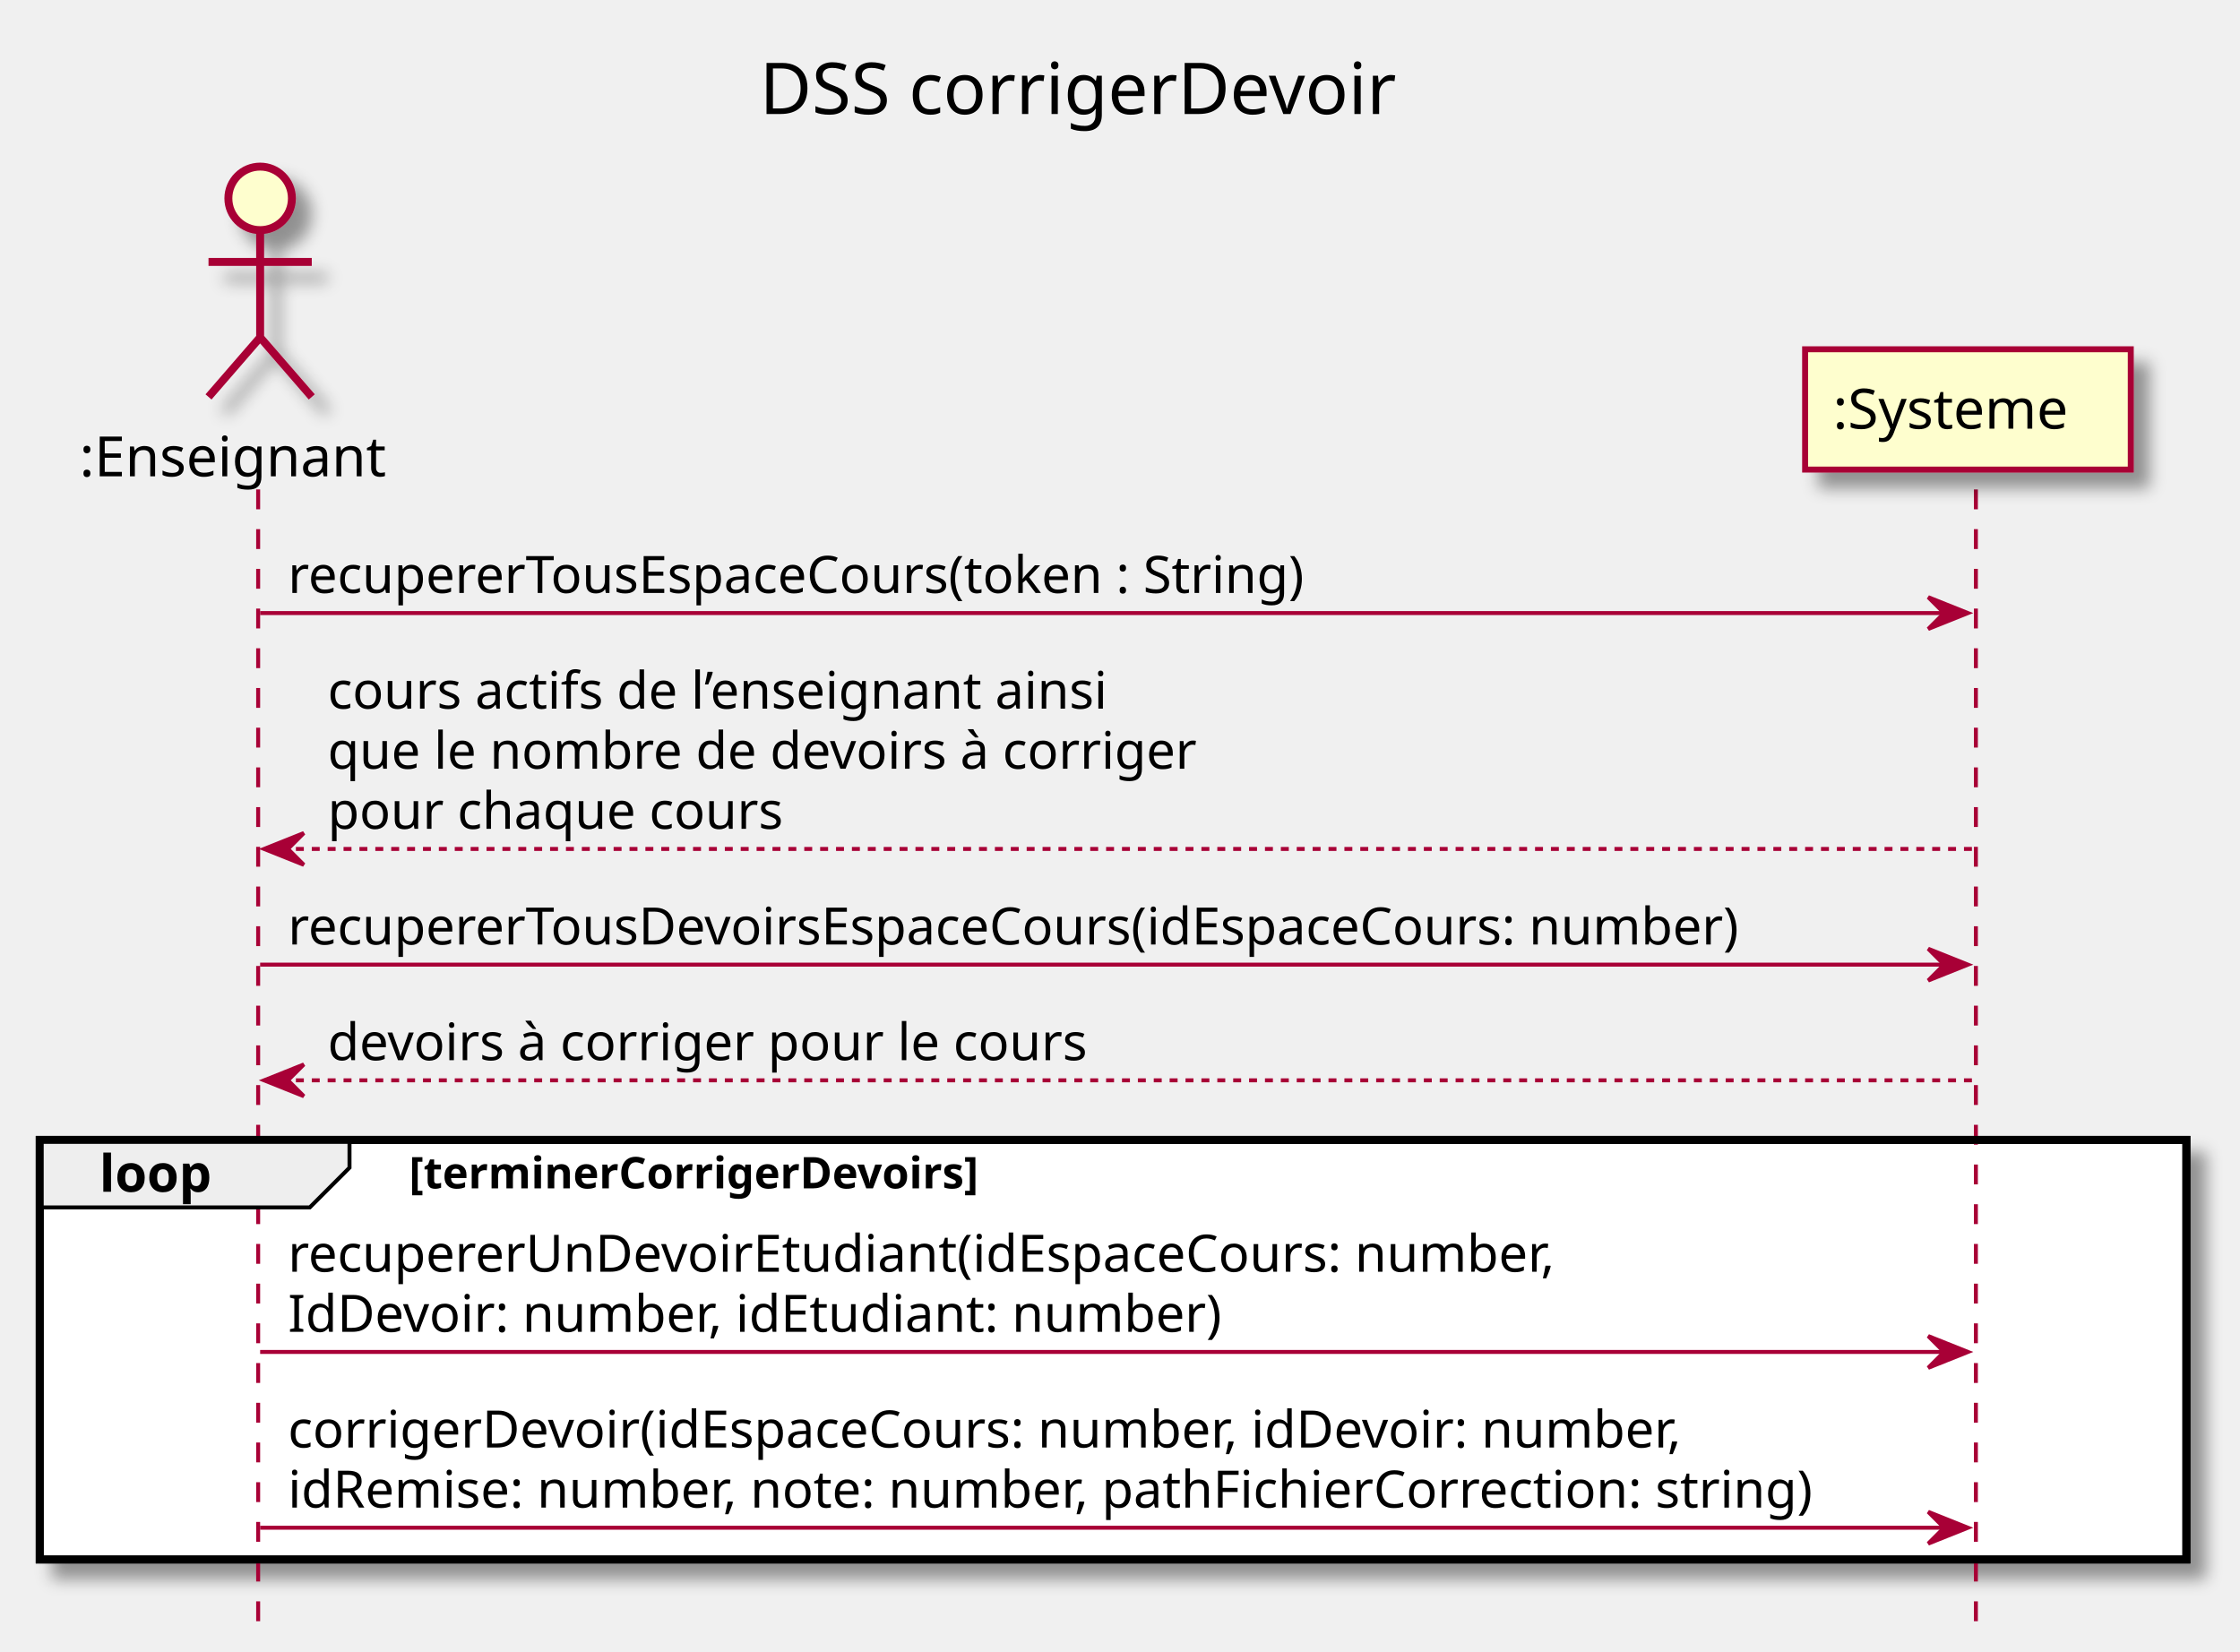
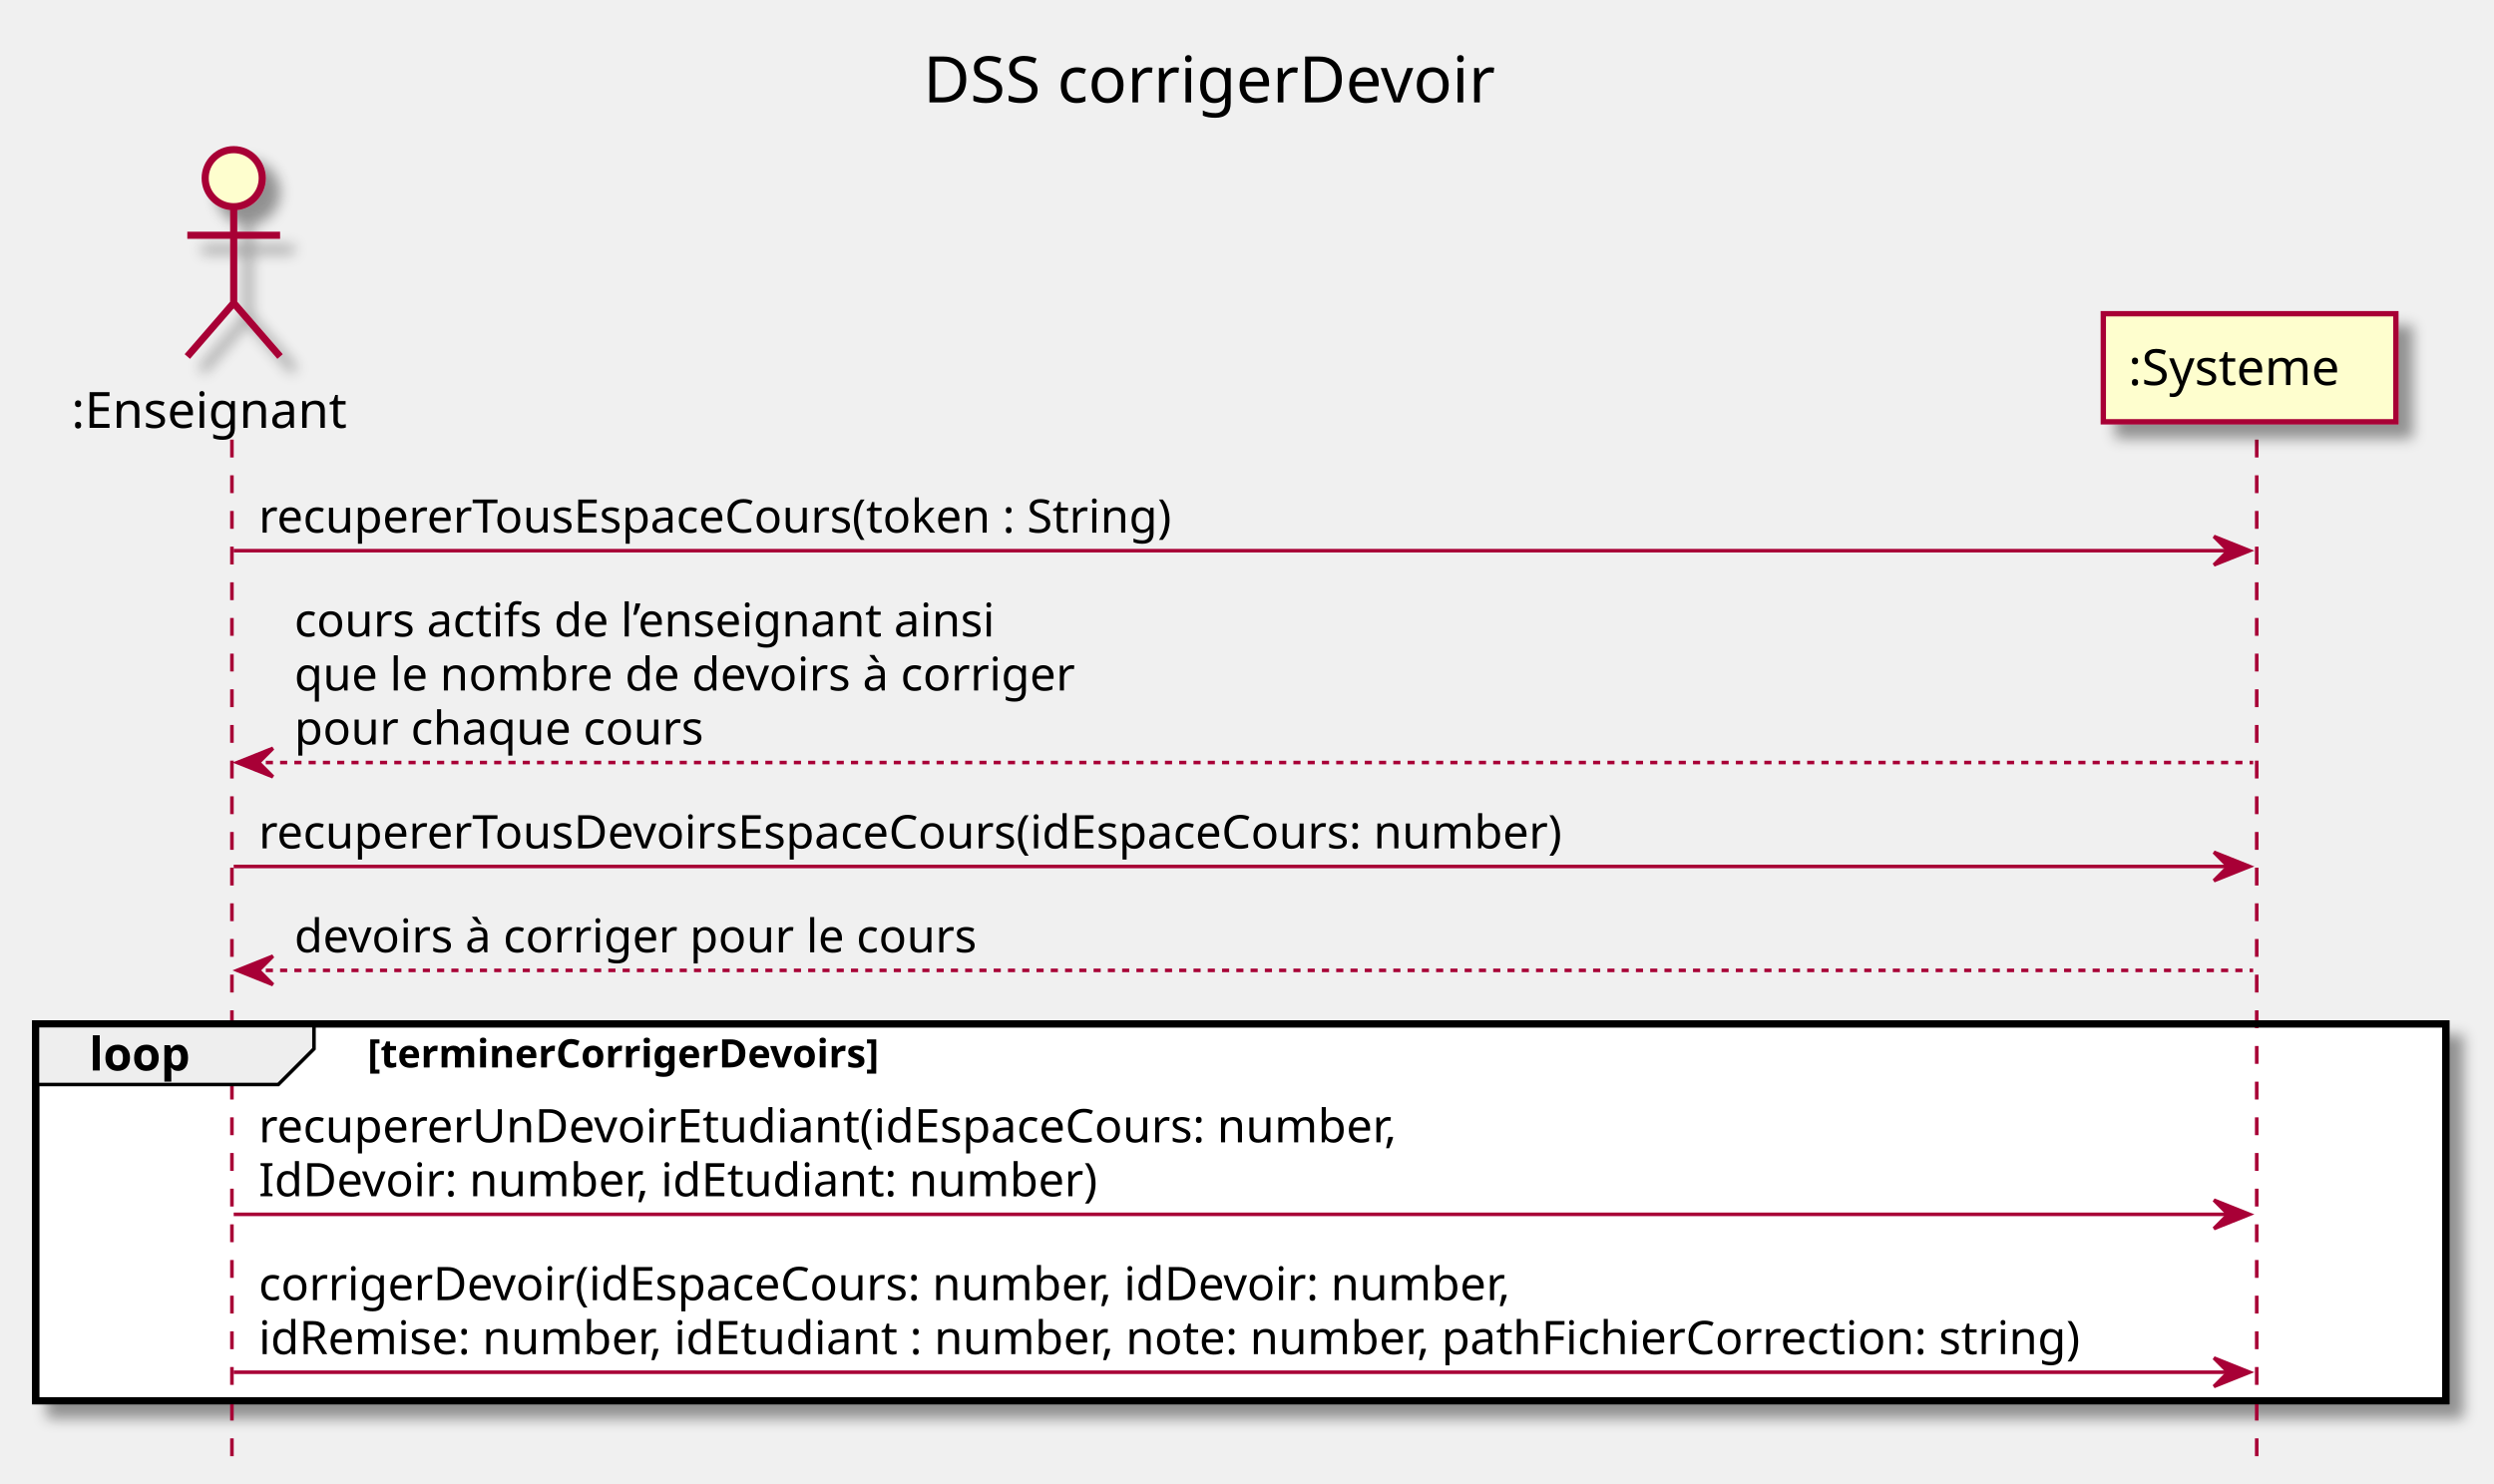
- <svg xmlns="http://www.w3.org/2000/svg" contentScriptType="application/ecmascript" contentStyleType="text/css" height="416px" preserveAspectRatio="none" style="width:564px;height:416px;background:#FFFFFF;" version="1.1" viewBox="0 0 564 416" width="564px" zoomAndPan="magnify">
+ <svg xmlns="http://www.w3.org/2000/svg" contentScriptType="application/ecmascript" contentStyleType="text/css" height="416px" preserveAspectRatio="none" style="width:699px;height:416px;background:#FFFFFF;" version="1.1" viewBox="0 0 699 416" width="699px" zoomAndPan="magnify">
  <defs>
-     <filter height="300%" id="f1wjygvw6o0hz0" width="300%" x="-1" y="-1">
+     <filter height="300%" id="f1xah3fh52uhly" width="300%" x="-1" y="-1">
      <feGaussianBlur result="blurOut" stdDeviation="2.0" />
      <feColorMatrix in="blurOut" result="blurOut2" type="matrix" values="0 0 0 0 0 0 0 0 0 0 0 0 0 0 0 0 0 0 .4 0" />
      <feOffset dx="4.0" dy="4.0" in="blurOut2" result="blurOut3" />
      <feBlend in="SourceGraphic" in2="blurOut3" mode="normal" />
    </filter>
  </defs>
  <g>
-     <text fill="#000000" font-family="sans-serif" font-size="18" lengthAdjust="spacing" textLength="178" x="191.25" y="28.708">DSS corrigerDevoir</text>
-     <rect fill="#FFFFFF" filter="url(#f1wjygvw6o0hz0)" height="105.664" style="stroke:#000000;stroke-width:2.0;" width="540.5" x="10" y="287.047" />
+     <text fill="#000000" font-family="sans-serif" font-size="18" lengthAdjust="spacing" textLength="178" x="258.75" y="28.708">DSS corrigerDevoir</text>
+     <rect fill="#FFFFFF" filter="url(#f1xah3fh52uhly)" height="105.664" style="stroke:#000000;stroke-width:2.0;" width="675.5" x="10" y="287.047" />
    <line style="stroke:#A80036;stroke-width:1.0;stroke-dasharray:5.0,5.0;" x1="65" x2="65" y1="123.25" y2="409.711" />
-     <line style="stroke:#A80036;stroke-width:1.0;stroke-dasharray:5.0,5.0;" x1="497.5" x2="497.5" y1="123.25" y2="409.711" />
+     <line style="stroke:#A80036;stroke-width:1.0;stroke-dasharray:5.0,5.0;" x1="632.5" x2="632.5" y1="123.25" y2="409.711" />
    <text fill="#000000" font-family="sans-serif" font-size="14" lengthAdjust="spacing" textLength="85" x="20" y="119.948">:Enseignant</text>
-     <ellipse cx="65.5" cy="49.953" fill="#FEFECE" filter="url(#f1wjygvw6o0hz0)" rx="8" ry="8" style="stroke:#A80036;stroke-width:2.0;" />
-     <path d="M65.5,57.953 L65.5,84.953 M52.5,65.953 L78.5,65.953 M65.5,84.953 L52.5,99.953 M65.5,84.953 L78.5,99.953 " fill="none" filter="url(#f1wjygvw6o0hz0)" style="stroke:#A80036;stroke-width:2.0;" />
-     <rect fill="#FEFECE" filter="url(#f1wjygvw6o0hz0)" height="30.297" style="stroke:#A80036;stroke-width:1.5;" width="82" x="454.5" y="87.953" />
-     <text fill="#000000" font-family="sans-serif" font-size="14" lengthAdjust="spacing" textLength="68" x="461.5" y="107.948">:Systeme</text>
-     <polygon fill="#A80036" points="485.5,150.383,495.5,154.383,485.5,158.383,489.5,154.383" style="stroke:#A80036;stroke-width:1.0;" />
-     <line style="stroke:#A80036;stroke-width:1.0;" x1="65.5" x2="491.5" y1="154.383" y2="154.383" />
+     <ellipse cx="65.5" cy="49.953" fill="#FEFECE" filter="url(#f1xah3fh52uhly)" rx="8" ry="8" style="stroke:#A80036;stroke-width:2.0;" />
+     <path d="M65.5,57.953 L65.5,84.953 M52.5,65.953 L78.5,65.953 M65.5,84.953 L52.5,99.953 M65.5,84.953 L78.5,99.953 " fill="none" filter="url(#f1xah3fh52uhly)" style="stroke:#A80036;stroke-width:2.0;" />
+     <rect fill="#FEFECE" filter="url(#f1xah3fh52uhly)" height="30.297" style="stroke:#A80036;stroke-width:1.5;" width="82" x="589.5" y="87.953" />
+     <text fill="#000000" font-family="sans-serif" font-size="14" lengthAdjust="spacing" textLength="68" x="596.5" y="107.948">:Systeme</text>
+     <polygon fill="#A80036" points="620.5,150.383,630.5,154.383,620.5,158.383,624.5,154.383" style="stroke:#A80036;stroke-width:1.0;" />
+     <line style="stroke:#A80036;stroke-width:1.0;" x1="65.5" x2="626.5" y1="154.383" y2="154.383" />
    <text fill="#000000" font-family="sans-serif" font-size="13" lengthAdjust="spacing" textLength="272" x="72.5" y="149.317">recupererTousEspaceCours(token : String)</text>
    <polygon fill="#A80036" points="76.5,209.781,66.5,213.781,76.5,217.781,72.5,213.781" style="stroke:#A80036;stroke-width:1.0;" />
-     <line style="stroke:#A80036;stroke-width:1.0;stroke-dasharray:2.0,2.0;" x1="70.5" x2="496.5" y1="213.781" y2="213.781" />
+     <line style="stroke:#A80036;stroke-width:1.0;stroke-dasharray:2.0,2.0;" x1="70.5" x2="631.5" y1="213.781" y2="213.781" />
    <text fill="#000000" font-family="sans-serif" font-size="13" lengthAdjust="spacing" textLength="209" x="82.5" y="178.45">cours actifs de l’enseignant ainsi</text>
    <text fill="#000000" font-family="sans-serif" font-size="13" lengthAdjust="spacing" textLength="229" x="82.5" y="193.583">que le nombre de devoirs à corriger</text>
    <text fill="#000000" font-family="sans-serif" font-size="13" lengthAdjust="spacing" textLength="119" x="82.5" y="208.715">pour chaque cours</text>
-     <polygon fill="#A80036" points="485.5,238.914,495.5,242.914,485.5,246.914,489.5,242.914" style="stroke:#A80036;stroke-width:1.0;" />
-     <line style="stroke:#A80036;stroke-width:1.0;" x1="65.5" x2="491.5" y1="242.914" y2="242.914" />
+     <polygon fill="#A80036" points="620.5,238.914,630.5,242.914,620.5,246.914,624.5,242.914" style="stroke:#A80036;stroke-width:1.0;" />
+     <line style="stroke:#A80036;stroke-width:1.0;" x1="65.5" x2="626.5" y1="242.914" y2="242.914" />
    <text fill="#000000" font-family="sans-serif" font-size="13" lengthAdjust="spacing" textLength="388" x="72.5" y="237.848">recupererTousDevoirsEspaceCours(idEspaceCours: number)</text>
    <polygon fill="#A80036" points="76.5,268.047,66.5,272.047,76.5,276.047,72.5,272.047" style="stroke:#A80036;stroke-width:1.0;" />
-     <line style="stroke:#A80036;stroke-width:1.0;stroke-dasharray:2.0,2.0;" x1="70.5" x2="496.5" y1="272.047" y2="272.047" />
+     <line style="stroke:#A80036;stroke-width:1.0;stroke-dasharray:2.0,2.0;" x1="70.5" x2="631.5" y1="272.047" y2="272.047" />
    <text fill="#000000" font-family="sans-serif" font-size="13" lengthAdjust="spacing" textLength="199" x="82.5" y="266.981">devoirs à corriger pour le cours</text>
    <path d="M10,287.047 L88,287.047 L88,294.047 L78,304.047 L10,304.047 L10,287.047 " fill="#EEEEEE" style="stroke:#000000;stroke-width:1.0;" />
-     <rect fill="none" height="105.664" style="stroke:#000000;stroke-width:2.0;" width="540.5" x="10" y="287.047" />
+     <rect fill="none" height="105.664" style="stroke:#000000;stroke-width:2.0;" width="675.5" x="10" y="287.047" />
    <text fill="#000000" font-family="sans-serif" font-size="13" font-weight="bold" lengthAdjust="spacing" textLength="33" x="25" y="300.114">loop</text>
    <text fill="#000000" font-family="sans-serif" font-size="11" font-weight="bold" lengthAdjust="spacing" textLength="175" x="103" y="299.257">[terminerCorrigerDevoirs]</text>
-     <polygon fill="#A80036" points="485.5,336.445,495.5,340.445,485.5,344.445,489.5,340.445" style="stroke:#A80036;stroke-width:1.0;" />
-     <line style="stroke:#A80036;stroke-width:1.0;" x1="65.5" x2="491.5" y1="340.445" y2="340.445" />
+     <polygon fill="#A80036" points="620.5,336.445,630.5,340.445,620.5,344.445,624.5,340.445" style="stroke:#A80036;stroke-width:1.0;" />
+     <line style="stroke:#A80036;stroke-width:1.0;" x1="65.5" x2="626.5" y1="340.445" y2="340.445" />
    <text fill="#000000" font-family="sans-serif" font-size="13" lengthAdjust="spacing" textLength="336" x="72.5" y="320.247">recupererUnDevoirEtudiant(idEspaceCours: number,</text>
    <text fill="#000000" font-family="sans-serif" font-size="13" lengthAdjust="spacing" textLength="248" x="72.5" y="335.379">IdDevoir: number, idEtudiant: number)</text>
-     <polygon fill="#A80036" points="485.5,380.711,495.5,384.711,485.5,388.711,489.5,384.711" style="stroke:#A80036;stroke-width:1.0;" />
-     <line style="stroke:#A80036;stroke-width:1.0;" x1="65.5" x2="491.5" y1="384.711" y2="384.711" />
+     <polygon fill="#A80036" points="620.5,380.711,630.5,384.711,620.5,388.711,624.5,384.711" style="stroke:#A80036;stroke-width:1.0;" />
+     <line style="stroke:#A80036;stroke-width:1.0;" x1="65.5" x2="626.5" y1="384.711" y2="384.711" />
    <text fill="#000000" font-family="sans-serif" font-size="13" lengthAdjust="spacing" textLength="373" x="72.5" y="364.512">corrigerDevoir(idEspaceCours: number, idDevoir: number,</text>
-     <text fill="#000000" font-family="sans-serif" font-size="13" lengthAdjust="spacing" textLength="408" x="72.5" y="379.645">idRemise: number, note: number, pathFichierCorrection: string)</text>
+     <text fill="#000000" font-family="sans-serif" font-size="13" lengthAdjust="spacing" textLength="543" x="72.5" y="379.645">idRemise: number, idEtudiant : number, note: number, pathFichierCorrection: string)</text>
  </g>
</svg>
